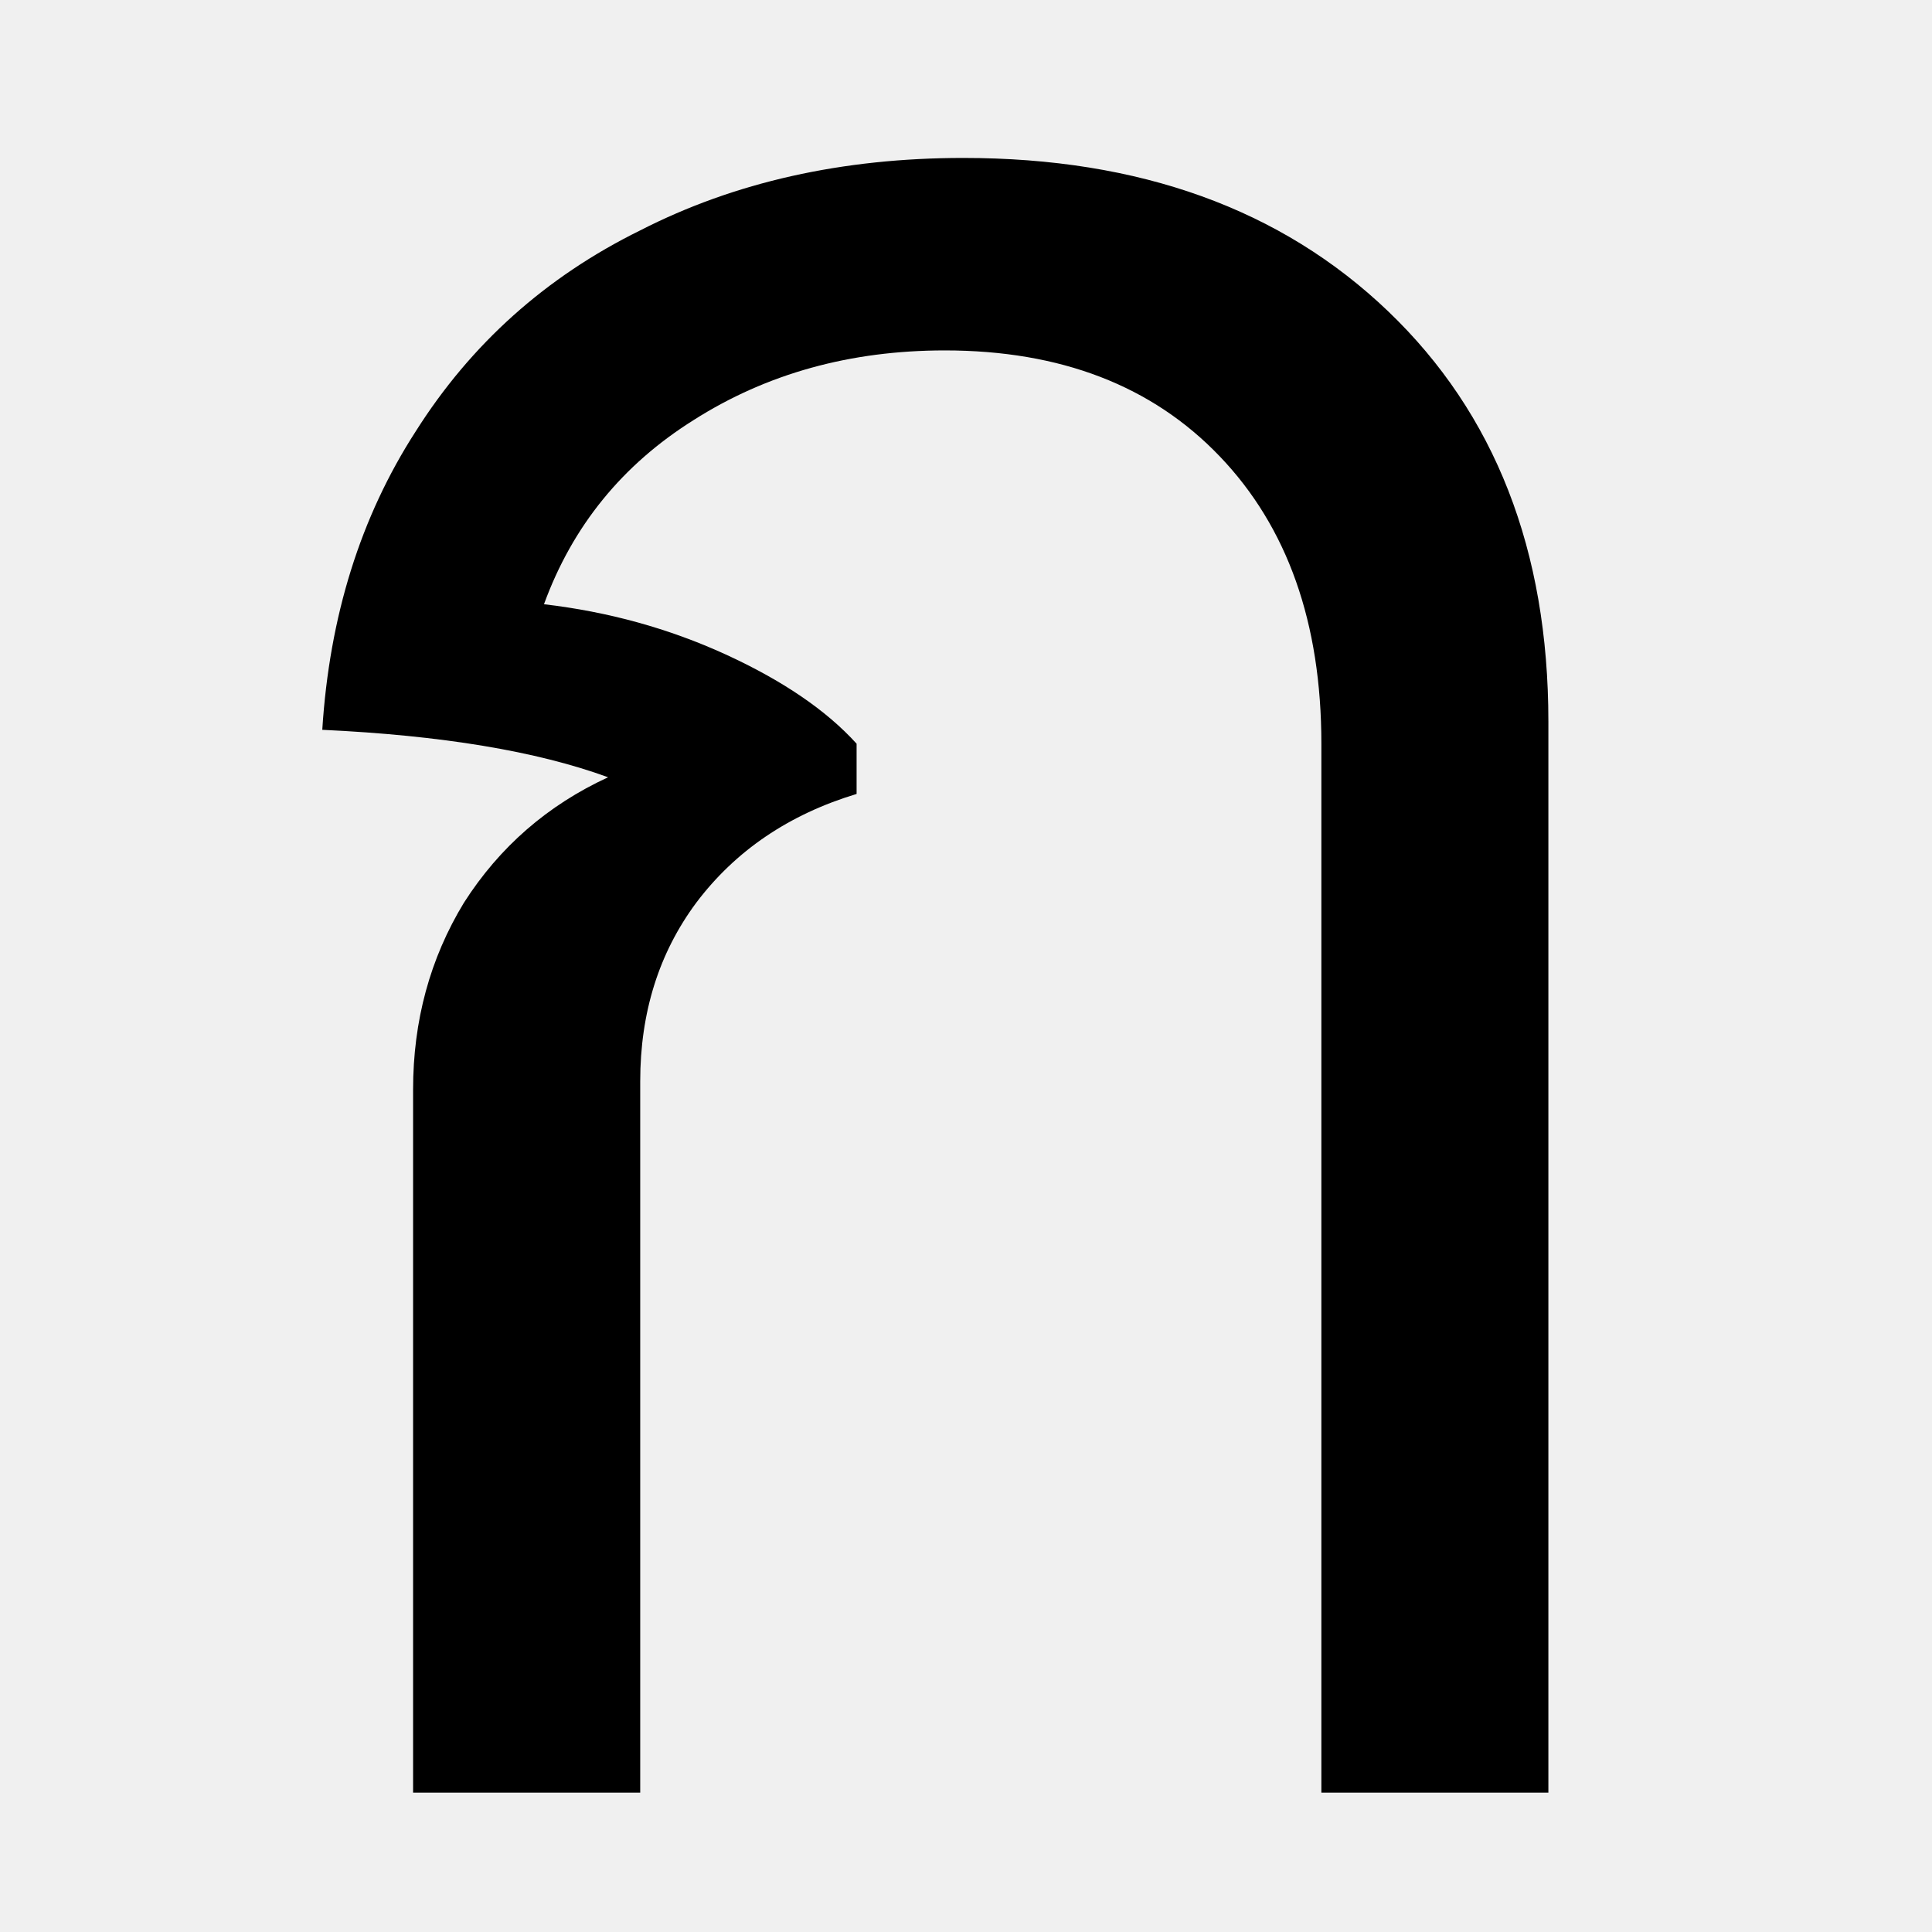
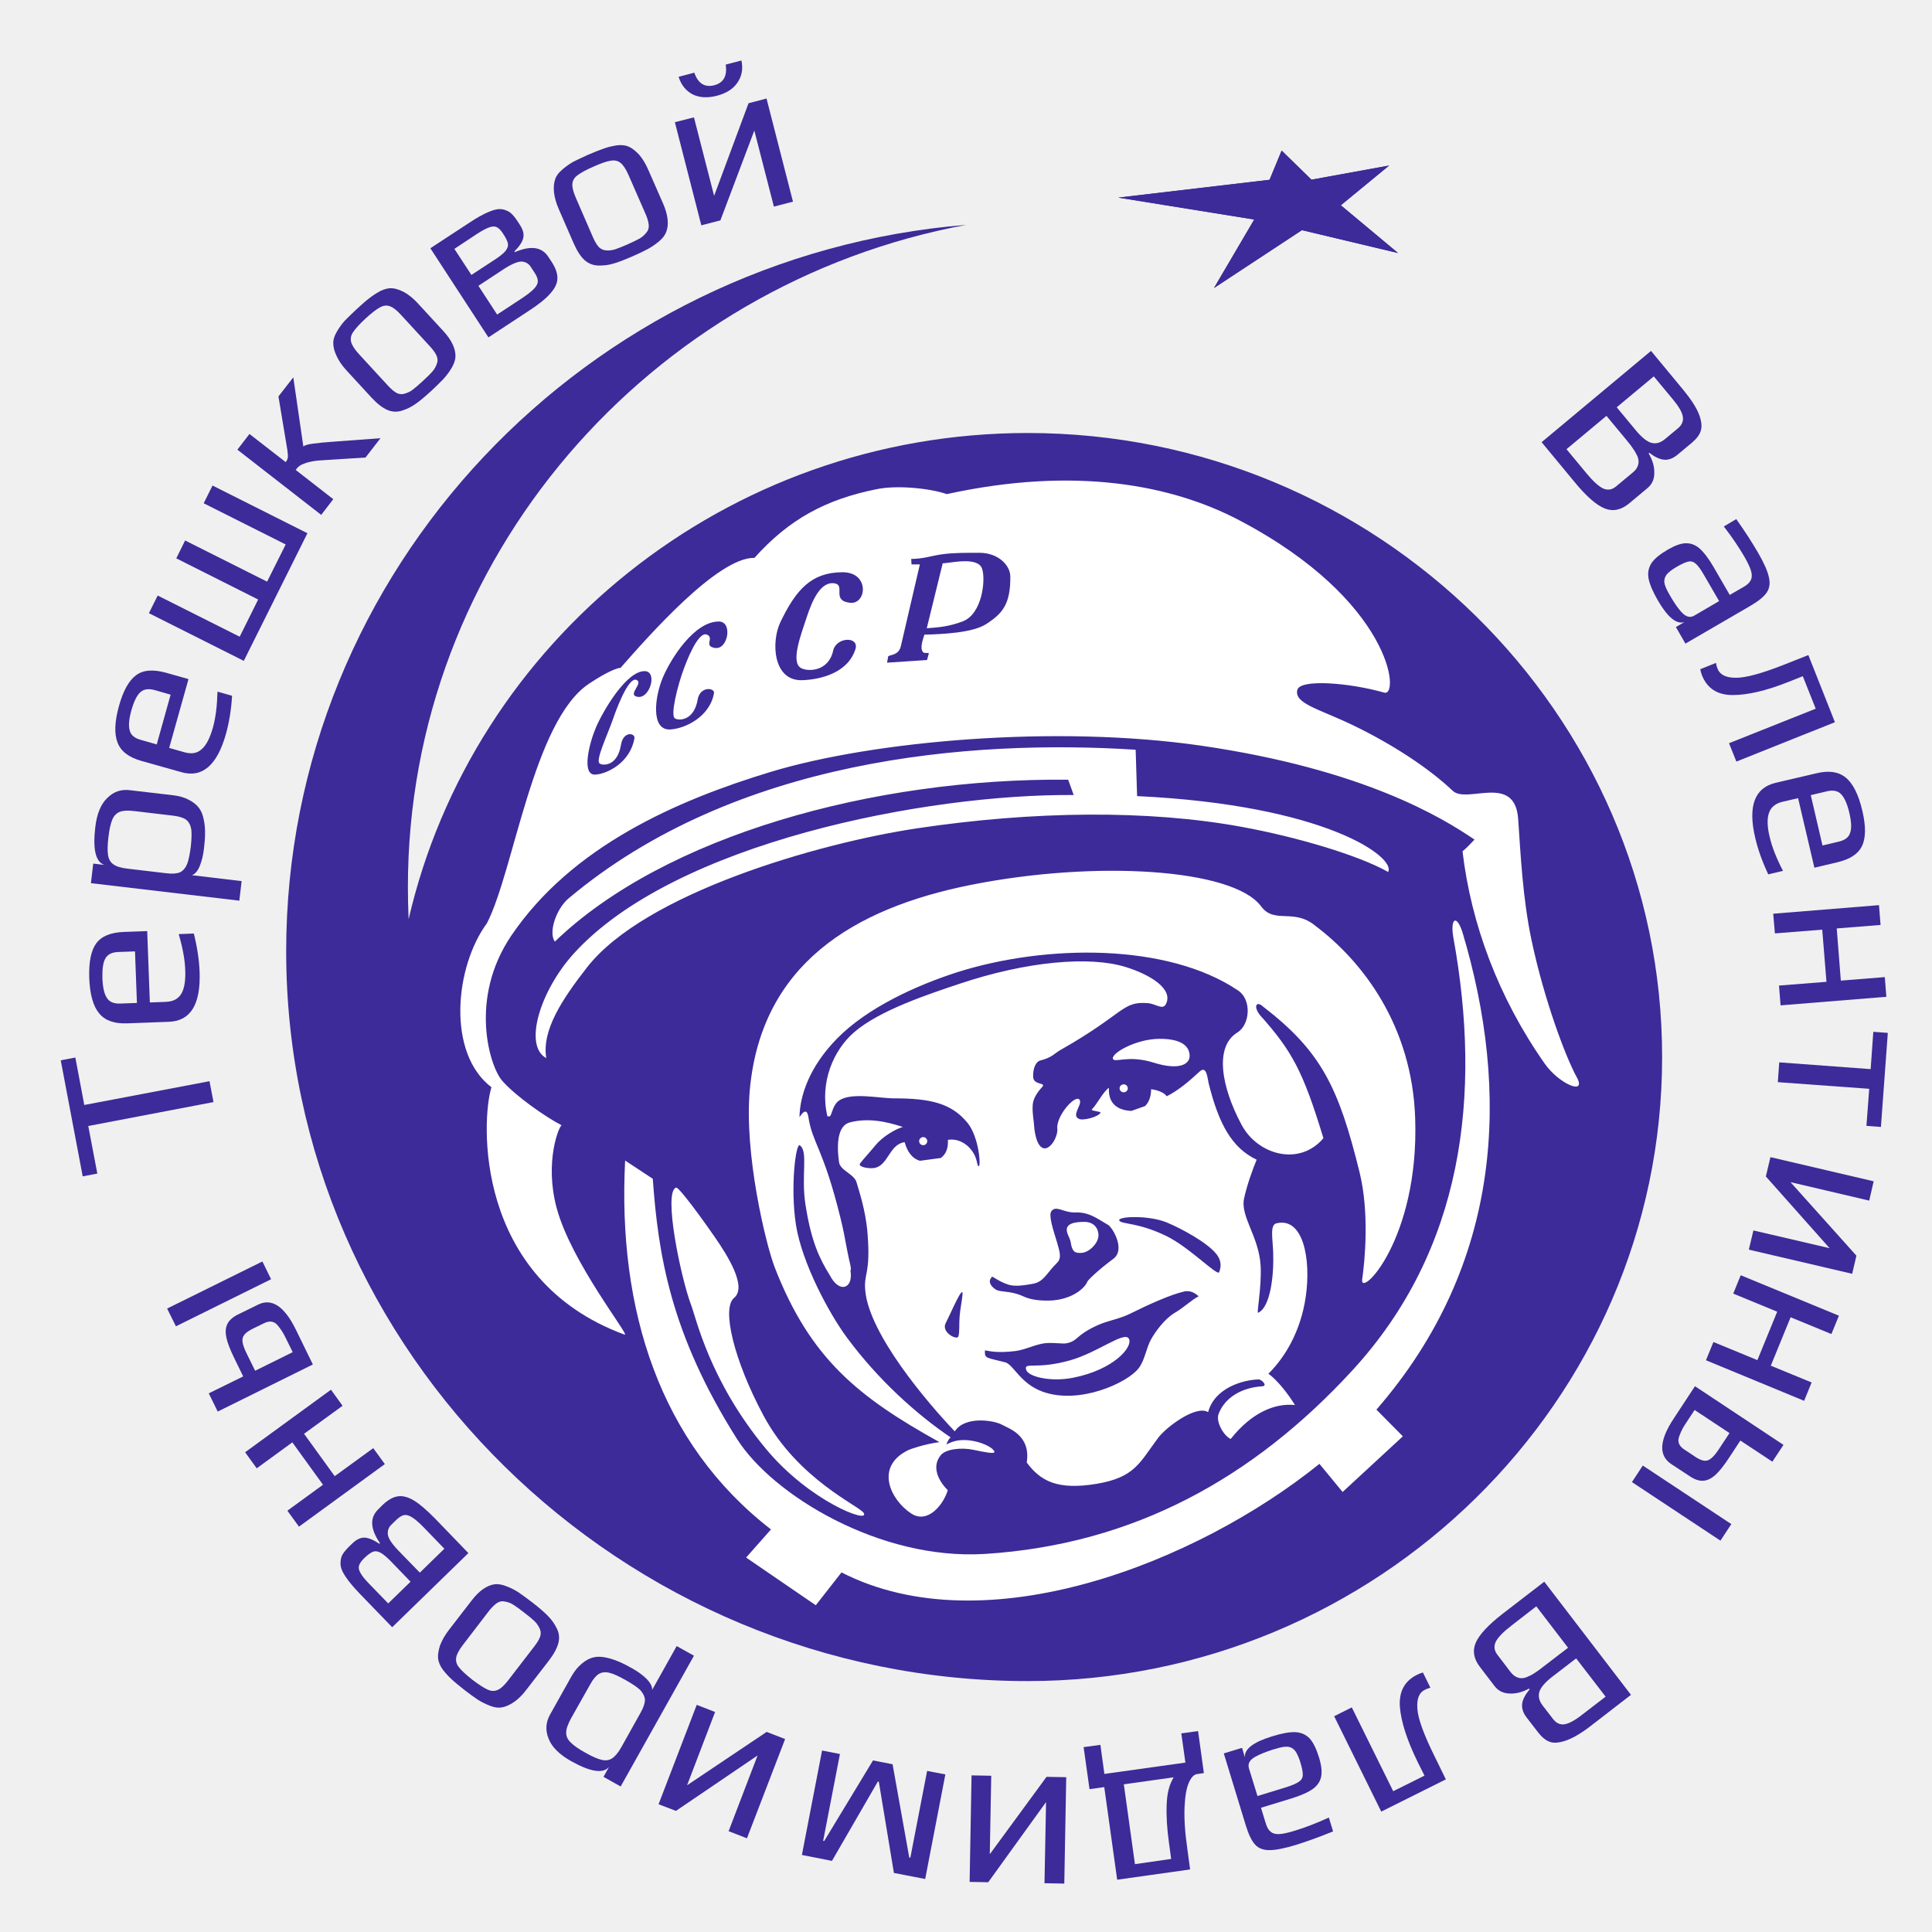
- <svg xmlns="http://www.w3.org/2000/svg" width="16" height="16" viewBox="0 0 16 16">
-   <path d="M3.421 9.024C3.421 8.454 3.561 7.938 3.842 7.476C4.137 7.014 4.535 6.668 5.036 6.437C4.446 6.221 3.657 6.09 2.669 6.044C2.728 5.104 2.986 4.28 3.443 3.572C3.901 2.848 4.52 2.293 5.302 1.908C6.083 1.508 6.976 1.308 7.978 1.308C9.438 1.308 10.611 1.731 11.496 2.578C12.381 3.425 12.823 4.558 12.823 5.975V14.846H10.943V6.159C10.943 5.158 10.662 4.365 10.102 3.78C9.542 3.194 8.782 2.902 7.824 2.902C7.042 2.902 6.349 3.094 5.744 3.479C5.154 3.849 4.741 4.357 4.505 5.004C5.036 5.066 5.538 5.204 6.01 5.42C6.481 5.636 6.843 5.882 7.094 6.159V6.575C6.533 6.745 6.091 7.045 5.766 7.476C5.457 7.892 5.302 8.385 5.302 8.955V14.846H3.421V9.024Z" />
+ <svg xmlns="http://www.w3.org/2000/svg" width="16" height="16" viewBox="0 0 16 16" fill="none">
+   <g clip-path="url(#clip0_1352_52378)">
+     <circle cx="8.33" cy="8.799" r="4.921" fill="white" />
+     <path fill-rule="evenodd" clip-rule="evenodd" d="M11.504 1.371L11.104 1.7L11.578 2.096L10.782 1.906L10.054 2.385L10.387 1.818L9.261 1.637L10.514 1.489L10.614 1.247L10.861 1.488L11.504 1.371ZM10.96 9.426C10.761 9.662 10.414 9.565 10.281 9.313C10.114 9 10.056 8.668 10.247 8.551C10.354 8.485 10.366 8.279 10.255 8.204C9.67 7.808 8.659 7.819 7.926 8.052C7.593 8.159 7.185 8.343 6.932 8.601C6.705 8.833 6.624 9.07 6.621 9.252C6.674 9.17 6.689 9.215 6.695 9.252C6.728 9.468 6.819 9.51 6.961 10.089C6.982 10.171 7.001 10.274 7.018 10.365C7.035 10.457 7.055 10.508 7.043 10.522C7.069 10.671 6.952 10.717 6.872 10.561C6.789 10.427 6.719 10.287 6.671 9.979C6.632 9.731 6.696 9.539 6.624 9.485C6.591 9.46 6.543 9.832 6.592 10.145C6.642 10.461 6.867 10.88 7.016 11.08C7.272 11.426 7.589 11.712 7.873 11.904C7.854 11.919 7.846 11.943 7.837 11.963C7.889 11.935 7.935 11.927 7.97 11.926C8.095 11.922 8.225 11.984 8.236 12.023C8.238 12.043 8.157 12.027 8.063 12.007C7.959 11.985 7.833 12.001 7.792 12.05C7.699 12.162 7.799 12.293 7.849 12.341C7.814 12.461 7.682 12.624 7.546 12.534C7.378 12.424 7.238 12.148 7.522 12.009C7.529 12.005 7.646 11.961 7.78 11.943C7.114 11.573 6.711 11.256 6.416 10.496C6.343 10.308 6.16 9.554 6.21 9.021C6.306 7.994 7.057 7.524 8.042 7.328C9.071 7.123 10.212 7.192 10.444 7.506C10.555 7.656 10.713 7.518 10.893 7.667C11.279 7.957 11.695 8.489 11.72 9.264C11.753 10.272 11.257 10.758 11.281 10.594C11.303 10.445 11.342 10.042 11.259 9.707C11.086 9.005 10.942 8.707 10.46 8.336C10.406 8.286 10.377 8.333 10.434 8.406C10.699 8.703 10.79 8.867 10.96 9.426ZM10.814 10.737C10.772 11.029 10.639 11.244 10.504 11.377C10.577 11.425 10.681 11.562 10.724 11.636C10.562 11.618 10.367 11.696 10.192 11.917C10.132 11.889 10.069 11.774 10.091 11.712C10.142 11.573 10.286 11.491 10.451 11.481C10.504 11.478 10.447 11.424 10.425 11.424C10.296 11.426 10.059 11.493 10.005 11.695C9.906 11.632 9.656 11.82 9.591 11.908C9.437 12.114 9.399 12.236 9.078 12.289C8.758 12.341 8.618 12.267 8.503 12.112C8.538 11.885 8.355 11.831 8.296 11.798C8.237 11.765 7.993 11.721 7.907 11.854C7.678 11.614 7.2 11.051 7.166 10.691C7.151 10.543 7.211 10.555 7.185 10.221C7.17 10.017 7.108 9.847 7.094 9.793C7.074 9.72 6.957 9.696 6.948 9.622C6.928 9.475 6.936 9.321 7.039 9.295C7.187 9.257 7.335 9.286 7.477 9.333C7.412 9.352 7.308 9.414 7.25 9.485C7.195 9.552 7.153 9.595 7.123 9.635C7.102 9.663 7.19 9.68 7.239 9.673C7.357 9.655 7.363 9.476 7.492 9.459C7.512 9.533 7.552 9.595 7.619 9.613L7.791 9.59C7.834 9.56 7.854 9.509 7.85 9.44C7.949 9.423 8.042 9.492 8.078 9.582C8.094 9.622 8.093 9.655 8.104 9.658C8.126 9.665 8.108 9.413 8.01 9.296C7.879 9.138 7.708 9.096 7.403 9.096C7.281 9.096 7.041 9.042 6.944 9.118C6.897 9.155 6.894 9.214 6.874 9.245C6.861 9.245 6.853 9.246 6.852 9.244C6.786 8.964 6.903 8.696 7.073 8.549C7.284 8.366 7.692 8.233 7.935 8.151C8.51 7.957 9.026 7.918 9.318 8.007C9.531 8.072 9.722 8.194 9.654 8.318C9.628 8.366 9.571 8.313 9.508 8.308C9.292 8.289 9.317 8.392 8.785 8.694C8.731 8.724 8.716 8.757 8.614 8.783C8.581 8.791 8.553 8.844 8.556 8.919C8.56 8.99 8.667 8.962 8.631 9.002C8.595 9.041 8.555 9.094 8.552 9.155C8.549 9.235 8.562 9.277 8.564 9.322C8.564 9.329 8.574 9.482 8.636 9.507C8.691 9.53 8.756 9.427 8.757 9.355C8.738 9.241 8.923 9.041 8.944 9.116C8.956 9.156 8.872 9.24 8.936 9.266C8.964 9.283 9.094 9.252 9.114 9.215C9.12 9.204 9.036 9.201 9.041 9.189C9.081 9.152 9.139 9.035 9.184 9.009C9.177 9.113 9.228 9.179 9.33 9.196C9.344 9.198 9.358 9.2 9.37 9.2L9.483 9.16C9.517 9.127 9.533 9.076 9.533 9.02C9.57 9.025 9.639 9.042 9.662 9.079C9.756 9.032 9.843 8.959 9.935 8.874C9.994 8.819 10 8.934 10.01 8.973C10.094 9.311 10.203 9.507 10.407 9.604C10.373 9.687 10.328 9.81 10.303 9.925C10.27 10.074 10.426 10.239 10.44 10.483C10.45 10.663 10.402 10.893 10.421 10.871C10.52 10.824 10.551 10.568 10.544 10.372C10.54 10.256 10.515 10.145 10.571 10.131C10.791 10.077 10.859 10.422 10.814 10.737ZM7.971 10.723C7.967 10.772 7.952 10.838 7.947 10.903C7.942 10.967 7.948 11.028 7.937 11.068C7.927 11.102 7.792 11.035 7.832 10.957C7.873 10.879 7.979 10.625 7.971 10.723ZM9.663 10.124C9.788 10.176 9.999 10.291 10.074 10.386C10.127 10.455 10.105 10.509 10.097 10.535C10.085 10.574 9.852 10.33 9.659 10.236C9.425 10.122 9.289 10.14 9.27 10.109C9.247 10.073 9.51 10.061 9.663 10.124ZM2.37 7.879C2.37 4.721 4.857 2.117 8.004 1.862C5.376 2.348 3.378 4.625 3.378 7.346C3.378 7.436 3.38 7.525 3.384 7.613C3.915 5.312 6.014 3.586 8.51 3.586C11.405 3.586 13.765 5.907 13.765 8.754C13.765 11.6 11.405 13.922 8.51 13.922C5.153 13.922 2.37 11.202 2.37 7.879ZM6.756 13.294L6.969 13.022C8.159 13.632 9.91 12.943 10.927 12.123L11.119 12.356L11.618 11.895L11.399 11.674C12.45 10.463 12.507 9.04 12.111 7.719C12.061 7.566 12.009 7.609 12.036 7.764C12.274 9.072 12.118 10.352 11.197 11.352C10.384 12.235 9.395 12.791 8.156 12.869C7.287 12.923 6.397 12.381 6.103 11.916C5.547 11.037 5.451 10.379 5.406 9.762L5.177 9.611C5.114 10.845 5.462 11.952 6.385 12.666L6.179 12.899L6.756 13.294ZM4.07 9.004C3.987 9.266 3.919 10.592 5.173 11.053C5.224 11.071 4.73 10.454 4.61 10.004C4.507 9.622 4.63 9.326 4.651 9.319C4.515 9.249 4.265 9.073 4.158 8.949C4.056 8.832 3.881 8.271 4.234 7.749C4.735 7.01 5.6 6.63 6.381 6.393C7.229 6.136 8.744 6 9.952 6.176C11.293 6.372 11.943 6.771 12.211 6.953C12.2 6.963 12.155 7.016 12.112 7.05C12.182 7.648 12.408 8.261 12.793 8.809C12.912 8.978 13.145 9.077 13.057 8.919C12.97 8.762 12.79 8.29 12.683 7.784C12.61 7.437 12.593 7.074 12.573 6.784C12.547 6.4 12.148 6.661 12.031 6.549C11.827 6.356 11.525 6.161 11.211 6.009C10.934 5.874 10.714 5.828 10.744 5.713C10.768 5.622 11.172 5.653 11.464 5.736C11.594 5.773 11.53 4.975 10.264 4.309C9.709 4.017 8.907 3.859 7.841 4.092C7.71 4.046 7.436 4.015 7.261 4.051C6.836 4.136 6.533 4.302 6.248 4.62C5.943 4.614 5.366 5.273 5.139 5.531C5.077 5.535 4.938 5.622 4.878 5.662C4.415 5.97 4.257 7.209 4.033 7.645C3.766 8.008 3.699 8.722 4.07 9.004ZM6.34 11.995C5.876 11.434 5.766 10.918 5.723 10.806C5.639 10.584 5.49 9.871 5.599 9.835C5.622 9.827 5.831 10.116 5.917 10.241C6.028 10.401 6.189 10.658 6.079 10.749C5.974 10.835 6.079 11.269 6.324 11.725C6.608 12.254 7.121 12.473 7.153 12.53C7.206 12.622 6.702 12.434 6.34 11.995ZM8.846 6.457L8.892 6.584C7.678 6.574 5.584 6.976 4.749 7.9C4.471 8.209 4.334 8.661 4.524 8.763C4.486 8.532 4.654 8.278 4.861 8.012C5.339 7.399 6.773 6.983 7.594 6.86C8.56 6.715 9.512 6.706 10.285 6.848C10.738 6.931 11.249 7.082 11.496 7.221C11.563 7.101 10.98 6.667 9.417 6.593L9.405 6.209C8.026 6.121 6.089 6.282 4.71 7.439C4.604 7.528 4.541 7.724 4.595 7.798C5.504 6.922 7.23 6.442 8.846 6.457ZM7.646 9.417C7.664 9.417 7.679 9.432 7.679 9.45C7.679 9.469 7.664 9.484 7.646 9.484C7.627 9.484 7.612 9.469 7.612 9.45C7.612 9.432 7.627 9.417 7.646 9.417ZM9.306 8.98C9.325 8.98 9.34 8.995 9.34 9.013C9.34 9.031 9.325 9.046 9.306 9.046C9.287 9.046 9.272 9.031 9.272 9.013C9.272 8.995 9.287 8.98 9.306 8.98ZM9.605 8.603C9.802 8.603 9.852 8.676 9.852 8.745C9.852 8.815 9.763 8.866 9.553 8.8C9.342 8.734 9.231 8.805 9.217 8.769C9.199 8.724 9.408 8.603 9.605 8.603ZM8.553 10.632C8.646 10.615 8.665 10.546 8.754 10.458C8.791 10.421 8.78 10.377 8.754 10.289C8.722 10.184 8.682 10.066 8.707 10.031C8.745 9.978 8.809 10.044 8.903 10.041C9.019 10.037 9.08 10.088 9.178 10.145C9.209 10.162 9.326 10.347 9.219 10.426C9.096 10.517 9.012 10.598 9.005 10.614C8.981 10.676 8.856 10.777 8.658 10.771C8.568 10.769 8.515 10.755 8.468 10.733C8.365 10.687 8.285 10.704 8.246 10.679C8.22 10.662 8.171 10.62 8.215 10.574C8.221 10.568 8.267 10.611 8.348 10.638C8.407 10.658 8.49 10.643 8.553 10.632ZM8.981 10.119C9.056 10.119 9.097 10.169 9.097 10.232C9.097 10.295 9.018 10.376 8.952 10.376C8.915 10.376 8.881 10.381 8.867 10.288C8.863 10.261 8.847 10.237 8.84 10.214C8.81 10.129 8.907 10.119 8.981 10.119ZM8.835 11.124C8.932 11.103 8.903 11.06 9.09 10.975C9.178 10.935 9.264 10.926 9.358 10.88C9.525 10.797 9.694 10.722 9.805 10.696C9.864 10.682 9.904 10.716 9.927 10.735C9.867 10.766 9.805 10.828 9.726 10.874C9.645 10.923 9.57 11.025 9.532 11.093C9.492 11.164 9.482 11.263 9.43 11.331C9.339 11.451 8.939 11.636 8.634 11.525C8.447 11.457 8.394 11.3 8.324 11.282C8.161 11.24 8.154 11.252 8.157 11.183C8.195 11.189 8.257 11.207 8.407 11.189C8.486 11.18 8.579 11.132 8.654 11.124C8.73 11.116 8.797 11.132 8.835 11.124ZM8.861 11.266C9.095 11.2 9.312 11.02 9.349 11.087C9.385 11.154 9.224 11.344 8.886 11.41C8.7 11.447 8.515 11.401 8.498 11.344C8.478 11.275 8.577 11.346 8.861 11.266ZM7.546 4.629C7.65 4.628 7.717 4.602 7.798 4.591C7.895 4.577 8.004 4.578 8.111 4.578C8.268 4.578 8.366 4.682 8.367 4.774C8.369 5.005 8.301 5.082 8.166 5.169C8.054 5.241 7.805 5.252 7.655 5.256C7.634 5.323 7.621 5.369 7.643 5.4C7.654 5.415 7.696 5.401 7.692 5.413L7.677 5.466L7.346 5.488L7.356 5.435C7.375 5.42 7.443 5.429 7.461 5.349L7.618 4.674L7.549 4.674L7.546 4.629ZM7.807 4.665C7.865 4.665 8.096 4.605 8.133 4.709C8.165 4.801 8.134 5.085 7.973 5.146C7.854 5.191 7.766 5.196 7.675 5.203L7.807 4.665ZM6.975 4.739C7.205 4.737 7.178 5.007 7.04 4.992C6.884 4.975 7.002 4.85 6.916 4.832C6.799 4.808 6.728 4.968 6.682 5.108C6.634 5.254 6.547 5.479 6.631 5.531C6.684 5.564 6.861 5.566 6.9 5.388C6.926 5.273 7.119 5.268 7.084 5.377C7.021 5.573 6.797 5.627 6.647 5.633C6.398 5.643 6.386 5.312 6.463 5.152C6.593 4.882 6.719 4.741 6.975 4.739ZM5.953 5.147C6.07 5.147 6.03 5.383 5.921 5.366C5.823 5.351 5.919 5.283 5.855 5.256C5.779 5.222 5.679 5.497 5.664 5.536C5.611 5.678 5.549 5.927 5.59 5.95C5.622 5.969 5.747 5.971 5.778 5.793C5.798 5.679 5.921 5.696 5.913 5.74C5.878 5.939 5.671 6.034 5.552 6.041C5.385 6.051 5.423 5.764 5.491 5.607C5.558 5.451 5.75 5.147 5.953 5.147ZM5.338 5.558C5.448 5.558 5.383 5.788 5.281 5.771C5.189 5.756 5.332 5.659 5.272 5.631C5.201 5.598 5.09 5.915 5.077 5.954C5.027 6.096 4.928 6.3 4.967 6.324C4.997 6.342 5.114 6.345 5.143 6.167C5.162 6.052 5.262 6.07 5.254 6.114C5.221 6.312 5.032 6.409 4.931 6.415C4.811 6.422 4.881 6.151 4.936 6.023C4.99 5.896 5.184 5.558 5.338 5.558Z" fill="#3C2B99" />
+     <path d="M11.104 1.7L11.504 1.371L10.861 1.488L10.614 1.247L10.514 1.489L9.261 1.636L10.387 1.818L10.054 2.385L10.782 1.906L11.578 2.095L11.104 1.7Z" fill="#3C2B99" />
+     <path d="M13.673 2.906L13.942 3.231C14.006 3.309 14.05 3.377 14.072 3.436C14.092 3.49 14.096 3.534 14.085 3.567C14.076 3.6 14.051 3.633 14.012 3.666L13.891 3.767C13.854 3.797 13.817 3.811 13.78 3.807C13.743 3.803 13.703 3.784 13.659 3.75L13.653 3.754C13.686 3.811 13.702 3.865 13.7 3.916C13.701 3.968 13.682 4.01 13.644 4.042L13.492 4.169C13.425 4.224 13.358 4.238 13.29 4.211C13.222 4.184 13.14 4.113 13.044 3.997L12.767 3.662L13.673 2.906ZM13.549 3.566C13.597 3.623 13.639 3.657 13.675 3.667C13.714 3.678 13.752 3.667 13.789 3.636L13.895 3.548C13.93 3.519 13.943 3.486 13.936 3.449C13.93 3.412 13.902 3.365 13.853 3.306L13.696 3.117L13.389 3.373L13.549 3.566ZM13.138 3.919C13.194 3.987 13.241 4.029 13.278 4.046C13.316 4.062 13.351 4.056 13.384 4.028L13.521 3.914C13.546 3.894 13.56 3.873 13.566 3.851C13.573 3.829 13.571 3.805 13.561 3.779C13.549 3.754 13.537 3.733 13.525 3.717C13.514 3.699 13.495 3.675 13.469 3.643L13.304 3.444L12.973 3.72L13.138 3.919Z" fill="#3C2B99" />
+     <path d="M13.73 4.973C13.688 4.9 13.662 4.84 13.653 4.792C13.644 4.745 13.652 4.703 13.676 4.665C13.7 4.628 13.745 4.591 13.81 4.553C13.868 4.519 13.917 4.501 13.957 4.499C13.999 4.497 14.039 4.511 14.075 4.542C14.111 4.574 14.151 4.626 14.193 4.699L14.325 4.927L14.446 4.857C14.474 4.84 14.492 4.822 14.5 4.802C14.51 4.782 14.51 4.757 14.501 4.727C14.493 4.699 14.474 4.659 14.446 4.61C14.4 4.531 14.344 4.448 14.276 4.36L14.379 4.299C14.449 4.398 14.508 4.489 14.557 4.573C14.608 4.661 14.639 4.73 14.649 4.78C14.661 4.829 14.655 4.871 14.632 4.906C14.609 4.941 14.563 4.978 14.495 5.018L13.958 5.33L13.879 5.193L13.951 5.151C13.886 5.174 13.812 5.114 13.73 4.973ZM13.836 4.942C13.866 4.994 13.895 5.035 13.923 5.067C13.96 5.108 13.995 5.119 14.03 5.099L14.237 4.978L14.11 4.759C14.084 4.714 14.062 4.684 14.043 4.668C14.025 4.652 14.005 4.646 13.982 4.651C13.96 4.655 13.928 4.67 13.886 4.694C13.848 4.716 13.821 4.737 13.804 4.756C13.789 4.775 13.782 4.797 13.783 4.821C13.786 4.845 13.798 4.876 13.82 4.914L13.836 4.942Z" fill="#3C2B99" />
+     <path d="M14.095 5.593C14.088 5.576 14.084 5.559 14.081 5.542L14.211 5.49C14.214 5.508 14.218 5.524 14.225 5.54C14.244 5.588 14.294 5.613 14.375 5.613C14.457 5.614 14.593 5.577 14.784 5.501L14.976 5.425L15.196 5.981L14.38 6.307L14.319 6.155L15.037 5.869L14.93 5.6L14.812 5.647C14.626 5.721 14.471 5.757 14.345 5.756C14.221 5.755 14.138 5.7 14.095 5.593Z" fill="#3C2B99" />
+     <path d="M14.536 6.939C14.474 6.676 14.531 6.524 14.705 6.483L15.043 6.404C15.146 6.379 15.227 6.391 15.286 6.44C15.346 6.489 15.392 6.581 15.423 6.714C15.453 6.841 15.452 6.937 15.422 7.003C15.391 7.07 15.323 7.116 15.216 7.141L15.026 7.186L14.891 6.61L14.762 6.64C14.703 6.654 14.666 6.685 14.65 6.732C14.633 6.78 14.635 6.847 14.656 6.933C14.675 7.014 14.711 7.107 14.766 7.212L14.644 7.241C14.595 7.137 14.559 7.037 14.536 6.939ZM15.093 7.002L15.228 6.97C15.279 6.958 15.311 6.934 15.322 6.897C15.335 6.862 15.333 6.806 15.315 6.73C15.298 6.657 15.275 6.606 15.248 6.578C15.221 6.549 15.182 6.541 15.13 6.553L14.996 6.585L15.093 7.002Z" fill="#3C2B99" />
+     <path d="M15.561 7.496L15.574 7.66L15.211 7.689L15.245 8.121L15.609 8.092L15.622 8.255L14.746 8.326L14.733 8.162L15.126 8.131L15.091 7.699L14.699 7.73L14.685 7.567L15.561 7.496Z" fill="#3C2B99" />
+     <path d="M15.492 8.854L15.514 8.545L15.634 8.554L15.577 9.333L15.457 9.324L15.48 9.017L14.723 8.962L14.735 8.798L15.492 8.854Z" fill="#3C2B99" />
+     <path d="M15.339 10.549L14.483 10.349L14.521 10.19L15.152 10.337L14.624 9.743L14.662 9.583L15.517 9.783L15.48 9.943L14.828 9.79L15.374 10.399L15.339 10.549Z" fill="#3C2B99" />
+     <path d="M15.229 10.896L15.167 11.048L14.829 10.909L14.665 11.31L15.003 11.449L14.941 11.601L14.128 11.265L14.19 11.114L14.554 11.264L14.718 10.863L14.354 10.713L14.416 10.561L15.229 10.896Z" fill="#3C2B99" />
+     <path d="M14.77 11.966L14.678 12.105L14.413 11.93L14.319 12.073C14.278 12.136 14.241 12.182 14.208 12.213C14.174 12.244 14.14 12.261 14.105 12.263C14.072 12.265 14.034 12.253 13.993 12.225L13.841 12.125C13.735 12.055 13.741 11.93 13.859 11.751L14.037 11.48L14.77 11.966ZM14.338 12.622L14.248 12.759L13.515 12.274L13.605 12.137L14.338 12.622ZM13.953 11.8C13.934 11.829 13.918 11.862 13.905 11.899C13.891 11.941 13.905 11.975 13.947 12.003L14.04 12.065C14.069 12.084 14.094 12.095 14.114 12.097C14.134 12.099 14.154 12.093 14.173 12.076C14.192 12.061 14.214 12.034 14.24 11.994L14.323 11.868L14.034 11.677L13.953 11.8Z" fill="#3C2B99" />
+     <path d="M13.507 14.036L13.173 14.294C13.094 14.355 13.024 14.396 12.964 14.416C12.909 14.434 12.866 14.437 12.834 14.425C12.801 14.413 12.769 14.387 12.738 14.347L12.641 14.221C12.613 14.184 12.601 14.146 12.606 14.109C12.611 14.072 12.632 14.033 12.668 13.99L12.663 13.984C12.606 14.015 12.551 14.028 12.5 14.025C12.448 14.023 12.408 14.003 12.377 13.963L12.257 13.806C12.204 13.738 12.193 13.67 12.222 13.603C12.252 13.536 12.326 13.456 12.445 13.364L12.789 13.099L13.507 14.036ZM12.854 13.887C12.796 13.932 12.761 13.973 12.749 14.009C12.737 14.048 12.746 14.086 12.776 14.125L12.86 14.234C12.887 14.27 12.919 14.285 12.956 14.28C12.993 14.274 13.042 14.248 13.102 14.201L13.297 14.051L13.053 13.734L12.854 13.887ZM12.519 13.461C12.449 13.515 12.405 13.56 12.387 13.597C12.37 13.634 12.374 13.669 12.401 13.704L12.509 13.846C12.528 13.871 12.549 13.886 12.57 13.893C12.592 13.901 12.616 13.9 12.642 13.89C12.667 13.88 12.689 13.869 12.706 13.857C12.723 13.846 12.749 13.829 12.781 13.803L12.986 13.646L12.723 13.303L12.519 13.461Z" fill="#3C2B99" />
+     <path d="M11.735 13.87C11.751 13.862 11.768 13.855 11.784 13.851L11.846 13.977C11.829 13.981 11.814 13.987 11.798 13.995C11.752 14.018 11.732 14.07 11.738 14.151C11.743 14.233 11.792 14.367 11.883 14.55L11.974 14.736L11.439 15.003L11.049 14.213L11.195 14.14L11.538 14.834L11.797 14.705L11.74 14.591C11.652 14.411 11.603 14.259 11.593 14.133C11.585 14.009 11.632 13.921 11.735 13.87Z" fill="#3C2B99" />
+     <path d="M10.534 14.38C10.614 14.355 10.678 14.343 10.727 14.345C10.774 14.347 10.813 14.364 10.845 14.396C10.875 14.429 10.901 14.481 10.923 14.553C10.943 14.617 10.949 14.669 10.942 14.709C10.935 14.751 10.912 14.786 10.874 14.814C10.834 14.843 10.775 14.869 10.695 14.894L10.443 14.971L10.484 15.105C10.494 15.137 10.508 15.159 10.525 15.171C10.542 15.185 10.566 15.191 10.597 15.189C10.627 15.187 10.669 15.178 10.723 15.161C10.81 15.135 10.904 15.098 11.005 15.052L11.04 15.167C10.929 15.212 10.827 15.249 10.735 15.278C10.637 15.308 10.563 15.322 10.512 15.322C10.462 15.322 10.422 15.307 10.394 15.276C10.366 15.245 10.34 15.192 10.317 15.117L10.135 14.521L10.286 14.475L10.31 14.555C10.303 14.486 10.378 14.428 10.534 14.38ZM10.539 14.49C10.483 14.508 10.436 14.527 10.399 14.547C10.35 14.573 10.332 14.605 10.343 14.644L10.414 14.874L10.655 14.8C10.705 14.784 10.739 14.769 10.759 14.754C10.778 14.741 10.789 14.722 10.789 14.699C10.79 14.676 10.783 14.641 10.769 14.595C10.756 14.553 10.742 14.522 10.727 14.501C10.712 14.482 10.693 14.47 10.669 14.466C10.645 14.463 10.612 14.468 10.571 14.481L10.539 14.49Z" fill="#3C2B99" />
+     <path d="M9.023 14.817L8.974 14.469L9.113 14.45L9.146 14.691L9.817 14.597L9.783 14.355L9.922 14.336L9.97 14.684L9.915 14.692C9.888 14.695 9.865 14.719 9.846 14.762C9.826 14.807 9.814 14.874 9.81 14.966C9.806 15.058 9.813 15.174 9.833 15.312L9.856 15.482L9.252 15.567L9.145 14.8L9.023 14.817ZM9.307 14.777L9.399 15.438L9.699 15.395L9.682 15.269C9.664 15.144 9.658 15.035 9.662 14.943C9.665 14.851 9.684 14.777 9.72 14.719L9.307 14.777Z" fill="#3C2B99" />
+     <path d="M8.03 15.585L8.046 14.703L8.209 14.706L8.197 15.356L8.667 14.715L8.83 14.718L8.814 15.599L8.65 15.596L8.663 14.924L8.184 15.588L8.03 15.585Z" fill="#3C2B99" />
+     <path d="M7.662 15.561L7.403 15.511L7.278 14.755L7.27 14.754L6.89 15.411L6.641 15.362L6.808 14.497L6.956 14.526L6.817 15.245L6.826 15.246L7.23 14.579L7.392 14.611L7.53 15.383L7.539 15.385L7.678 14.666L7.829 14.695L7.662 15.561Z" fill="#3C2B99" />
+     <path d="M5.454 14.942L5.77 14.119L5.922 14.178L5.69 14.785L6.349 14.343L6.502 14.402L6.186 15.224L6.034 15.165L6.274 14.538L5.598 14.997L5.454 14.942Z" fill="#3C2B99" />
+     <path d="M5.14 14.795L4.998 14.715L5.044 14.632C4.996 14.691 4.89 14.675 4.728 14.584C4.631 14.529 4.569 14.467 4.543 14.398C4.515 14.329 4.52 14.264 4.555 14.2L4.732 13.884C4.758 13.838 4.787 13.803 4.819 13.777C4.851 13.75 4.883 13.733 4.914 13.726C4.944 13.718 4.978 13.719 5.018 13.727C5.056 13.735 5.093 13.747 5.127 13.762C5.159 13.775 5.195 13.794 5.238 13.818C5.284 13.844 5.324 13.873 5.357 13.906C5.388 13.939 5.403 13.969 5.401 13.995L5.604 13.632L5.747 13.712L5.14 14.795ZM5.18 13.913C5.125 13.882 5.082 13.862 5.049 13.854C5.015 13.845 4.985 13.848 4.961 13.862C4.936 13.877 4.912 13.905 4.888 13.949L4.729 14.231C4.703 14.279 4.689 14.318 4.689 14.348C4.688 14.379 4.701 14.406 4.726 14.43C4.75 14.455 4.79 14.483 4.846 14.514C4.902 14.546 4.947 14.566 4.981 14.574C5.014 14.582 5.043 14.579 5.069 14.562C5.094 14.546 5.121 14.514 5.147 14.467L5.305 14.184C5.329 14.142 5.341 14.106 5.341 14.076C5.339 14.048 5.325 14.021 5.301 13.995C5.275 13.971 5.235 13.944 5.18 13.913Z" fill="#3C2B99" />
+     <path d="M4.406 13.269C4.467 13.316 4.511 13.354 4.538 13.383C4.566 13.411 4.59 13.443 4.609 13.482C4.63 13.521 4.635 13.561 4.625 13.604C4.614 13.648 4.588 13.697 4.546 13.752L4.359 13.994C4.326 14.038 4.291 14.072 4.256 14.096C4.22 14.12 4.187 14.135 4.155 14.14C4.128 14.145 4.097 14.141 4.062 14.128C4.025 14.114 3.99 14.097 3.957 14.076C3.921 14.052 3.884 14.025 3.847 13.996C3.797 13.957 3.761 13.927 3.738 13.905C3.714 13.883 3.69 13.857 3.667 13.827C3.644 13.795 3.631 13.764 3.628 13.734C3.625 13.704 3.631 13.669 3.644 13.627C3.66 13.585 3.684 13.542 3.718 13.498L3.905 13.256C3.967 13.174 4.032 13.129 4.098 13.12C4.125 13.117 4.157 13.122 4.192 13.136C4.227 13.149 4.261 13.166 4.294 13.187C4.332 13.213 4.369 13.241 4.406 13.269ZM4.34 13.354C4.3 13.323 4.27 13.301 4.25 13.289C4.231 13.277 4.209 13.268 4.185 13.264C4.162 13.258 4.14 13.261 4.12 13.273C4.099 13.286 4.076 13.308 4.051 13.339L3.834 13.622C3.801 13.665 3.782 13.701 3.778 13.728C3.773 13.756 3.781 13.784 3.802 13.809C3.822 13.835 3.859 13.869 3.912 13.911C3.966 13.952 4.008 13.979 4.039 13.993C4.069 14.006 4.096 14.007 4.122 13.995C4.148 13.984 4.177 13.957 4.21 13.914L4.428 13.631C4.452 13.599 4.468 13.572 4.475 13.548C4.481 13.525 4.478 13.503 4.467 13.482C4.456 13.46 4.443 13.441 4.426 13.425C4.409 13.409 4.381 13.385 4.34 13.354Z" fill="#3C2B99" />
+     <path d="M3.248 13.476L2.98 13.199C2.925 13.142 2.885 13.093 2.859 13.053C2.832 13.013 2.819 12.977 2.82 12.946C2.82 12.917 2.826 12.893 2.837 12.873C2.849 12.854 2.868 12.83 2.896 12.803L2.918 12.782C2.952 12.749 2.986 12.733 3.019 12.734C3.052 12.736 3.093 12.752 3.142 12.785L3.147 12.78C3.066 12.662 3.061 12.569 3.132 12.5L3.169 12.463C3.212 12.422 3.254 12.398 3.295 12.392C3.334 12.386 3.378 12.397 3.427 12.426C3.475 12.455 3.533 12.505 3.602 12.575L3.879 12.862L3.248 13.476ZM3.236 12.929C3.202 12.895 3.174 12.871 3.152 12.859C3.129 12.847 3.109 12.844 3.091 12.85C3.072 12.857 3.049 12.873 3.023 12.898L3.015 12.905C2.992 12.928 2.978 12.949 2.973 12.967C2.968 12.984 2.972 13.004 2.985 13.026C2.997 13.049 3.02 13.078 3.055 13.114L3.215 13.279L3.4 13.099L3.236 12.929ZM3.511 12.651C3.471 12.61 3.439 12.582 3.413 12.566C3.388 12.55 3.365 12.544 3.347 12.547C3.327 12.551 3.305 12.565 3.282 12.587L3.24 12.628C3.218 12.649 3.209 12.676 3.212 12.709C3.217 12.742 3.246 12.786 3.301 12.843L3.477 13.024L3.68 12.826L3.511 12.651Z" fill="#3C2B99" />
+     <path d="M2.476 12.643L2.38 12.511L2.675 12.296L2.421 11.945L2.126 12.16L2.03 12.027L2.741 11.509L2.837 11.642L2.518 11.874L2.772 12.225L3.091 11.993L3.187 12.125L2.476 12.643Z" fill="#3C2B99" />
+     <path d="M1.803 11.69L1.729 11.539L2.014 11.399L1.939 11.245C1.906 11.177 1.884 11.122 1.875 11.078C1.865 11.032 1.868 10.994 1.884 10.963C1.899 10.933 1.928 10.907 1.973 10.885L2.136 10.805C2.25 10.748 2.354 10.817 2.449 11.009L2.591 11.3L1.803 11.69ZM1.457 10.984L1.384 10.837L2.173 10.447L2.245 10.594L1.457 10.984ZM2.359 11.066C2.343 11.034 2.323 11.004 2.298 10.974C2.269 10.941 2.232 10.936 2.187 10.958L2.087 11.007C2.056 11.023 2.034 11.039 2.022 11.056C2.01 11.071 2.005 11.092 2.009 11.117C2.013 11.141 2.025 11.174 2.046 11.216L2.113 11.352L2.424 11.198L2.359 11.066Z" fill="#3C2B99" />
+     <path d="M0.731 9.325L0.806 9.719L0.685 9.742L0.503 8.781L0.624 8.758L0.698 9.151L1.735 8.954L1.768 9.127L0.731 9.325Z" fill="#3C2B99" />
+     <path d="M1.653 8.048C1.663 8.318 1.578 8.456 1.399 8.462L1.053 8.475C0.946 8.479 0.869 8.451 0.821 8.392C0.771 8.332 0.744 8.234 0.739 8.097C0.735 7.967 0.754 7.872 0.796 7.814C0.839 7.754 0.915 7.722 1.025 7.718L1.219 7.711L1.241 8.302L1.373 8.297C1.434 8.295 1.477 8.272 1.502 8.229C1.527 8.186 1.538 8.12 1.534 8.031C1.531 7.947 1.513 7.849 1.48 7.736L1.605 7.731C1.633 7.842 1.649 7.948 1.653 8.048ZM1.118 7.879L0.98 7.884C0.927 7.886 0.892 7.903 0.873 7.937C0.854 7.969 0.846 8.024 0.848 8.102C0.851 8.177 0.863 8.231 0.885 8.264C0.906 8.298 0.943 8.313 0.996 8.311L1.134 8.306L1.118 7.879Z" fill="#3C2B99" />
+     <path d="M0.753 7.314L0.772 7.152L0.866 7.163C0.793 7.141 0.767 7.037 0.789 6.851C0.802 6.74 0.835 6.659 0.889 6.608C0.941 6.556 1.003 6.535 1.075 6.544L1.434 6.586C1.486 6.592 1.53 6.605 1.566 6.625C1.603 6.644 1.631 6.667 1.65 6.694C1.668 6.718 1.68 6.75 1.688 6.79C1.696 6.829 1.699 6.867 1.698 6.905C1.698 6.939 1.695 6.98 1.689 7.029C1.683 7.082 1.671 7.13 1.654 7.173C1.636 7.215 1.614 7.24 1.589 7.248L2.001 7.297L1.982 7.459L0.753 7.314ZM1.58 7.012C1.587 6.949 1.588 6.901 1.584 6.868C1.578 6.833 1.564 6.807 1.542 6.789C1.519 6.772 1.484 6.761 1.434 6.755L1.113 6.717C1.059 6.71 1.018 6.713 0.99 6.724C0.962 6.736 0.942 6.758 0.929 6.79C0.916 6.822 0.905 6.87 0.898 6.933C0.89 6.997 0.889 7.047 0.895 7.082C0.9 7.115 0.914 7.141 0.939 7.158C0.964 7.176 1.003 7.188 1.057 7.194L1.378 7.232C1.426 7.238 1.464 7.235 1.491 7.224C1.517 7.211 1.536 7.188 1.55 7.155C1.562 7.123 1.572 7.075 1.58 7.012Z" fill="#3C2B99" />
+     <path d="M1.871 6.079C1.798 6.338 1.675 6.444 1.503 6.395L1.169 6.301C1.067 6.272 1.001 6.222 0.974 6.151C0.945 6.078 0.949 5.976 0.986 5.844C1.021 5.719 1.068 5.635 1.127 5.592C1.185 5.548 1.268 5.542 1.374 5.571L1.561 5.624L1.401 6.194L1.528 6.23C1.587 6.247 1.634 6.238 1.671 6.204C1.709 6.171 1.739 6.111 1.763 6.026C1.786 5.945 1.798 5.846 1.801 5.728L1.922 5.762C1.915 5.876 1.898 5.982 1.871 6.079ZM1.413 5.753L1.281 5.715C1.229 5.701 1.19 5.707 1.162 5.733C1.134 5.758 1.109 5.808 1.088 5.883C1.068 5.955 1.063 6.01 1.074 6.049C1.083 6.087 1.114 6.113 1.165 6.127L1.298 6.165L1.413 5.753Z" fill="#3C2B99" />
+     <path d="M1.233 5.078L1.306 4.932L1.985 5.273L2.138 4.965L1.46 4.624L1.533 4.476L2.212 4.817L2.366 4.509L1.687 4.168L1.76 4.021L2.546 4.416L2.019 5.473L1.233 5.078Z" fill="#3C2B99" />
+     <path d="M1.966 3.724L2.066 3.594L2.366 3.827C2.377 3.813 2.383 3.799 2.384 3.786C2.385 3.771 2.383 3.752 2.38 3.728L2.306 3.283L2.429 3.125L2.512 3.697C2.525 3.687 2.552 3.679 2.592 3.674C2.634 3.668 2.698 3.662 2.785 3.656L3.151 3.629L3.027 3.789L2.665 3.812C2.616 3.814 2.573 3.822 2.536 3.833C2.509 3.843 2.491 3.85 2.483 3.857C2.475 3.862 2.467 3.869 2.461 3.876C2.455 3.884 2.451 3.889 2.449 3.892L2.76 4.134L2.66 4.264L1.966 3.724Z" fill="#3C2B99" />
+     <path d="M3.574 3.235C3.517 3.287 3.472 3.325 3.44 3.346C3.408 3.369 3.372 3.387 3.331 3.4C3.289 3.414 3.248 3.412 3.208 3.395C3.167 3.377 3.123 3.343 3.076 3.292L2.869 3.067C2.832 3.027 2.805 2.987 2.787 2.947C2.768 2.908 2.76 2.872 2.76 2.841C2.759 2.813 2.769 2.783 2.788 2.75C2.807 2.716 2.83 2.684 2.856 2.655C2.887 2.624 2.919 2.592 2.954 2.56C3 2.517 3.036 2.486 3.062 2.467C3.087 2.447 3.117 2.428 3.15 2.41C3.185 2.393 3.217 2.385 3.247 2.387C3.277 2.389 3.311 2.401 3.35 2.421C3.388 2.443 3.427 2.475 3.464 2.516L3.671 2.741C3.741 2.817 3.774 2.888 3.772 2.955C3.77 2.983 3.76 3.013 3.741 3.046C3.722 3.078 3.699 3.109 3.673 3.138C3.641 3.171 3.608 3.203 3.574 3.235ZM3.501 3.156C3.539 3.121 3.565 3.095 3.58 3.078C3.596 3.06 3.608 3.04 3.616 3.017C3.626 2.995 3.626 2.973 3.618 2.952C3.609 2.928 3.591 2.902 3.564 2.872L3.323 2.61C3.286 2.569 3.255 2.545 3.228 2.536C3.201 2.526 3.173 2.53 3.144 2.547C3.116 2.562 3.076 2.593 3.026 2.639C2.977 2.685 2.943 2.722 2.924 2.751C2.906 2.777 2.901 2.805 2.908 2.832C2.915 2.859 2.936 2.893 2.973 2.933L3.215 3.196C3.242 3.225 3.266 3.245 3.288 3.256C3.31 3.266 3.332 3.267 3.355 3.259C3.378 3.252 3.399 3.242 3.417 3.228C3.436 3.214 3.464 3.19 3.501 3.156Z" fill="#3C2B99" />
+     <path d="M3.564 2.056L3.886 1.845C3.952 1.801 4.007 1.771 4.052 1.753C4.096 1.734 4.134 1.728 4.164 1.734C4.192 1.74 4.215 1.751 4.232 1.766C4.249 1.781 4.268 1.804 4.289 1.837L4.306 1.863C4.332 1.903 4.341 1.939 4.333 1.971C4.326 2.004 4.301 2.041 4.26 2.082L4.264 2.088C4.395 2.032 4.487 2.044 4.541 2.127L4.57 2.171C4.602 2.221 4.618 2.266 4.616 2.308C4.615 2.348 4.595 2.389 4.557 2.431C4.52 2.474 4.46 2.522 4.378 2.575L4.045 2.794L3.564 2.056ZM4.101 2.148C4.142 2.121 4.17 2.098 4.186 2.079C4.202 2.058 4.209 2.039 4.207 2.02C4.204 2 4.192 1.975 4.172 1.944L4.166 1.935C4.149 1.907 4.131 1.89 4.115 1.882C4.099 1.873 4.079 1.874 4.054 1.882C4.03 1.89 3.997 1.907 3.955 1.934L3.763 2.061L3.904 2.277L4.101 2.148ZM4.321 2.471C4.368 2.44 4.402 2.413 4.423 2.391C4.443 2.369 4.454 2.349 4.454 2.329C4.454 2.309 4.445 2.285 4.427 2.258L4.395 2.209C4.379 2.184 4.354 2.169 4.322 2.166C4.289 2.165 4.239 2.185 4.173 2.228L3.962 2.367L4.117 2.605L4.321 2.471Z" fill="#3C2B99" />
+     <path d="M5.24 2.122C5.169 2.153 5.114 2.174 5.076 2.184C5.039 2.195 4.999 2.2 4.956 2.199C4.912 2.198 4.874 2.183 4.841 2.154C4.808 2.124 4.778 2.077 4.75 2.013L4.628 1.733C4.606 1.683 4.593 1.636 4.588 1.593C4.584 1.55 4.587 1.513 4.598 1.484C4.606 1.457 4.625 1.432 4.654 1.407C4.683 1.381 4.715 1.358 4.749 1.339C4.788 1.32 4.829 1.3 4.872 1.281C4.93 1.256 4.974 1.239 5.004 1.229C5.035 1.218 5.069 1.21 5.106 1.204C5.145 1.199 5.178 1.202 5.206 1.214C5.233 1.226 5.262 1.248 5.292 1.28C5.321 1.313 5.347 1.356 5.369 1.407L5.492 1.687C5.533 1.782 5.541 1.86 5.517 1.922C5.507 1.948 5.488 1.973 5.459 1.998C5.43 2.022 5.398 2.044 5.364 2.063C5.323 2.084 5.282 2.104 5.24 2.122ZM5.197 2.024C5.243 2.003 5.276 1.987 5.296 1.976C5.317 1.964 5.334 1.949 5.35 1.93C5.366 1.913 5.374 1.892 5.373 1.869C5.372 1.844 5.364 1.813 5.348 1.776L5.205 1.449C5.183 1.399 5.161 1.366 5.139 1.349C5.117 1.331 5.089 1.325 5.057 1.331C5.024 1.336 4.977 1.352 4.915 1.38C4.853 1.407 4.809 1.431 4.782 1.452C4.756 1.471 4.742 1.495 4.74 1.524C4.738 1.552 4.748 1.591 4.77 1.641L4.912 1.968C4.928 2.004 4.945 2.032 4.962 2.049C4.98 2.065 5 2.073 5.024 2.074C5.048 2.075 5.072 2.072 5.094 2.065C5.116 2.058 5.15 2.044 5.197 2.024Z" fill="#3C2B99" />
+     <path d="M6.348 0.816L6.567 1.67L6.409 1.711L6.247 1.081L5.966 1.825L5.808 1.866L5.589 1.012L5.747 0.972L5.914 1.622L6.199 0.855L6.348 0.816ZM5.937 0.793C5.859 0.813 5.791 0.809 5.735 0.781C5.679 0.751 5.641 0.703 5.62 0.636L5.75 0.602C5.781 0.692 5.837 0.726 5.915 0.706C5.992 0.686 6.024 0.629 6.01 0.535L6.14 0.501C6.155 0.569 6.144 0.63 6.108 0.683C6.073 0.736 6.016 0.772 5.937 0.793Z" fill="#3C2B99" />
+   </g>
+   <defs>
+     <clipPath id="clip0_1352_52378">
+       <rect width="16" height="16" fill="white" />
+     </clipPath>
+   </defs>
</svg>
